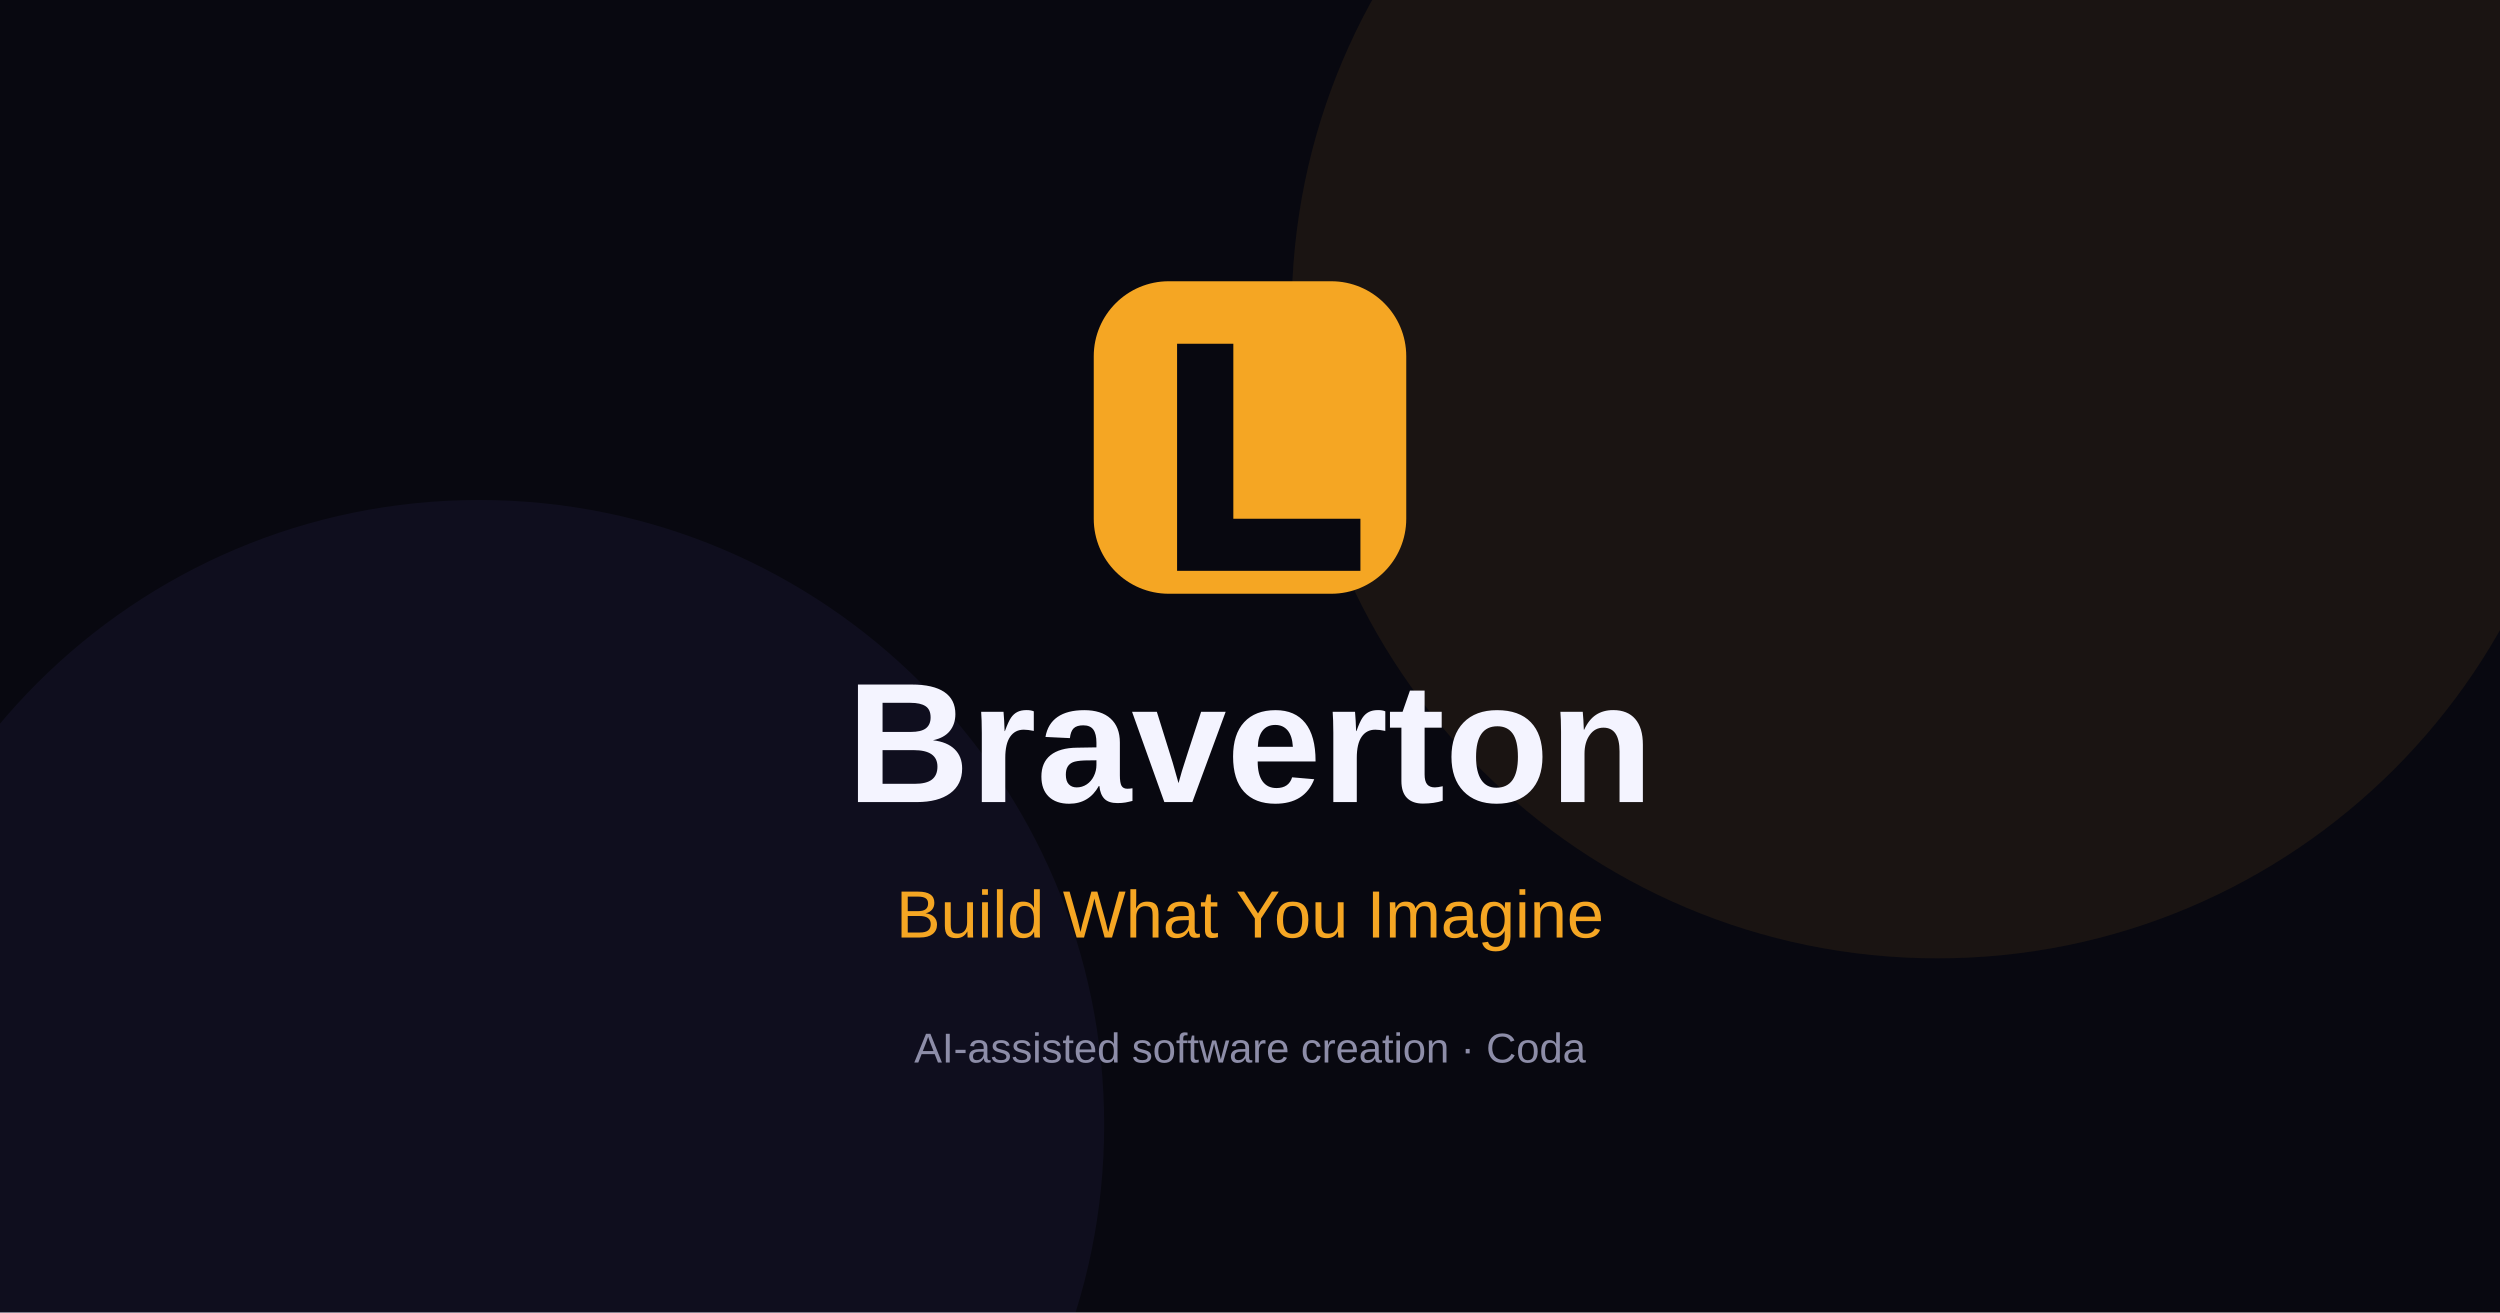
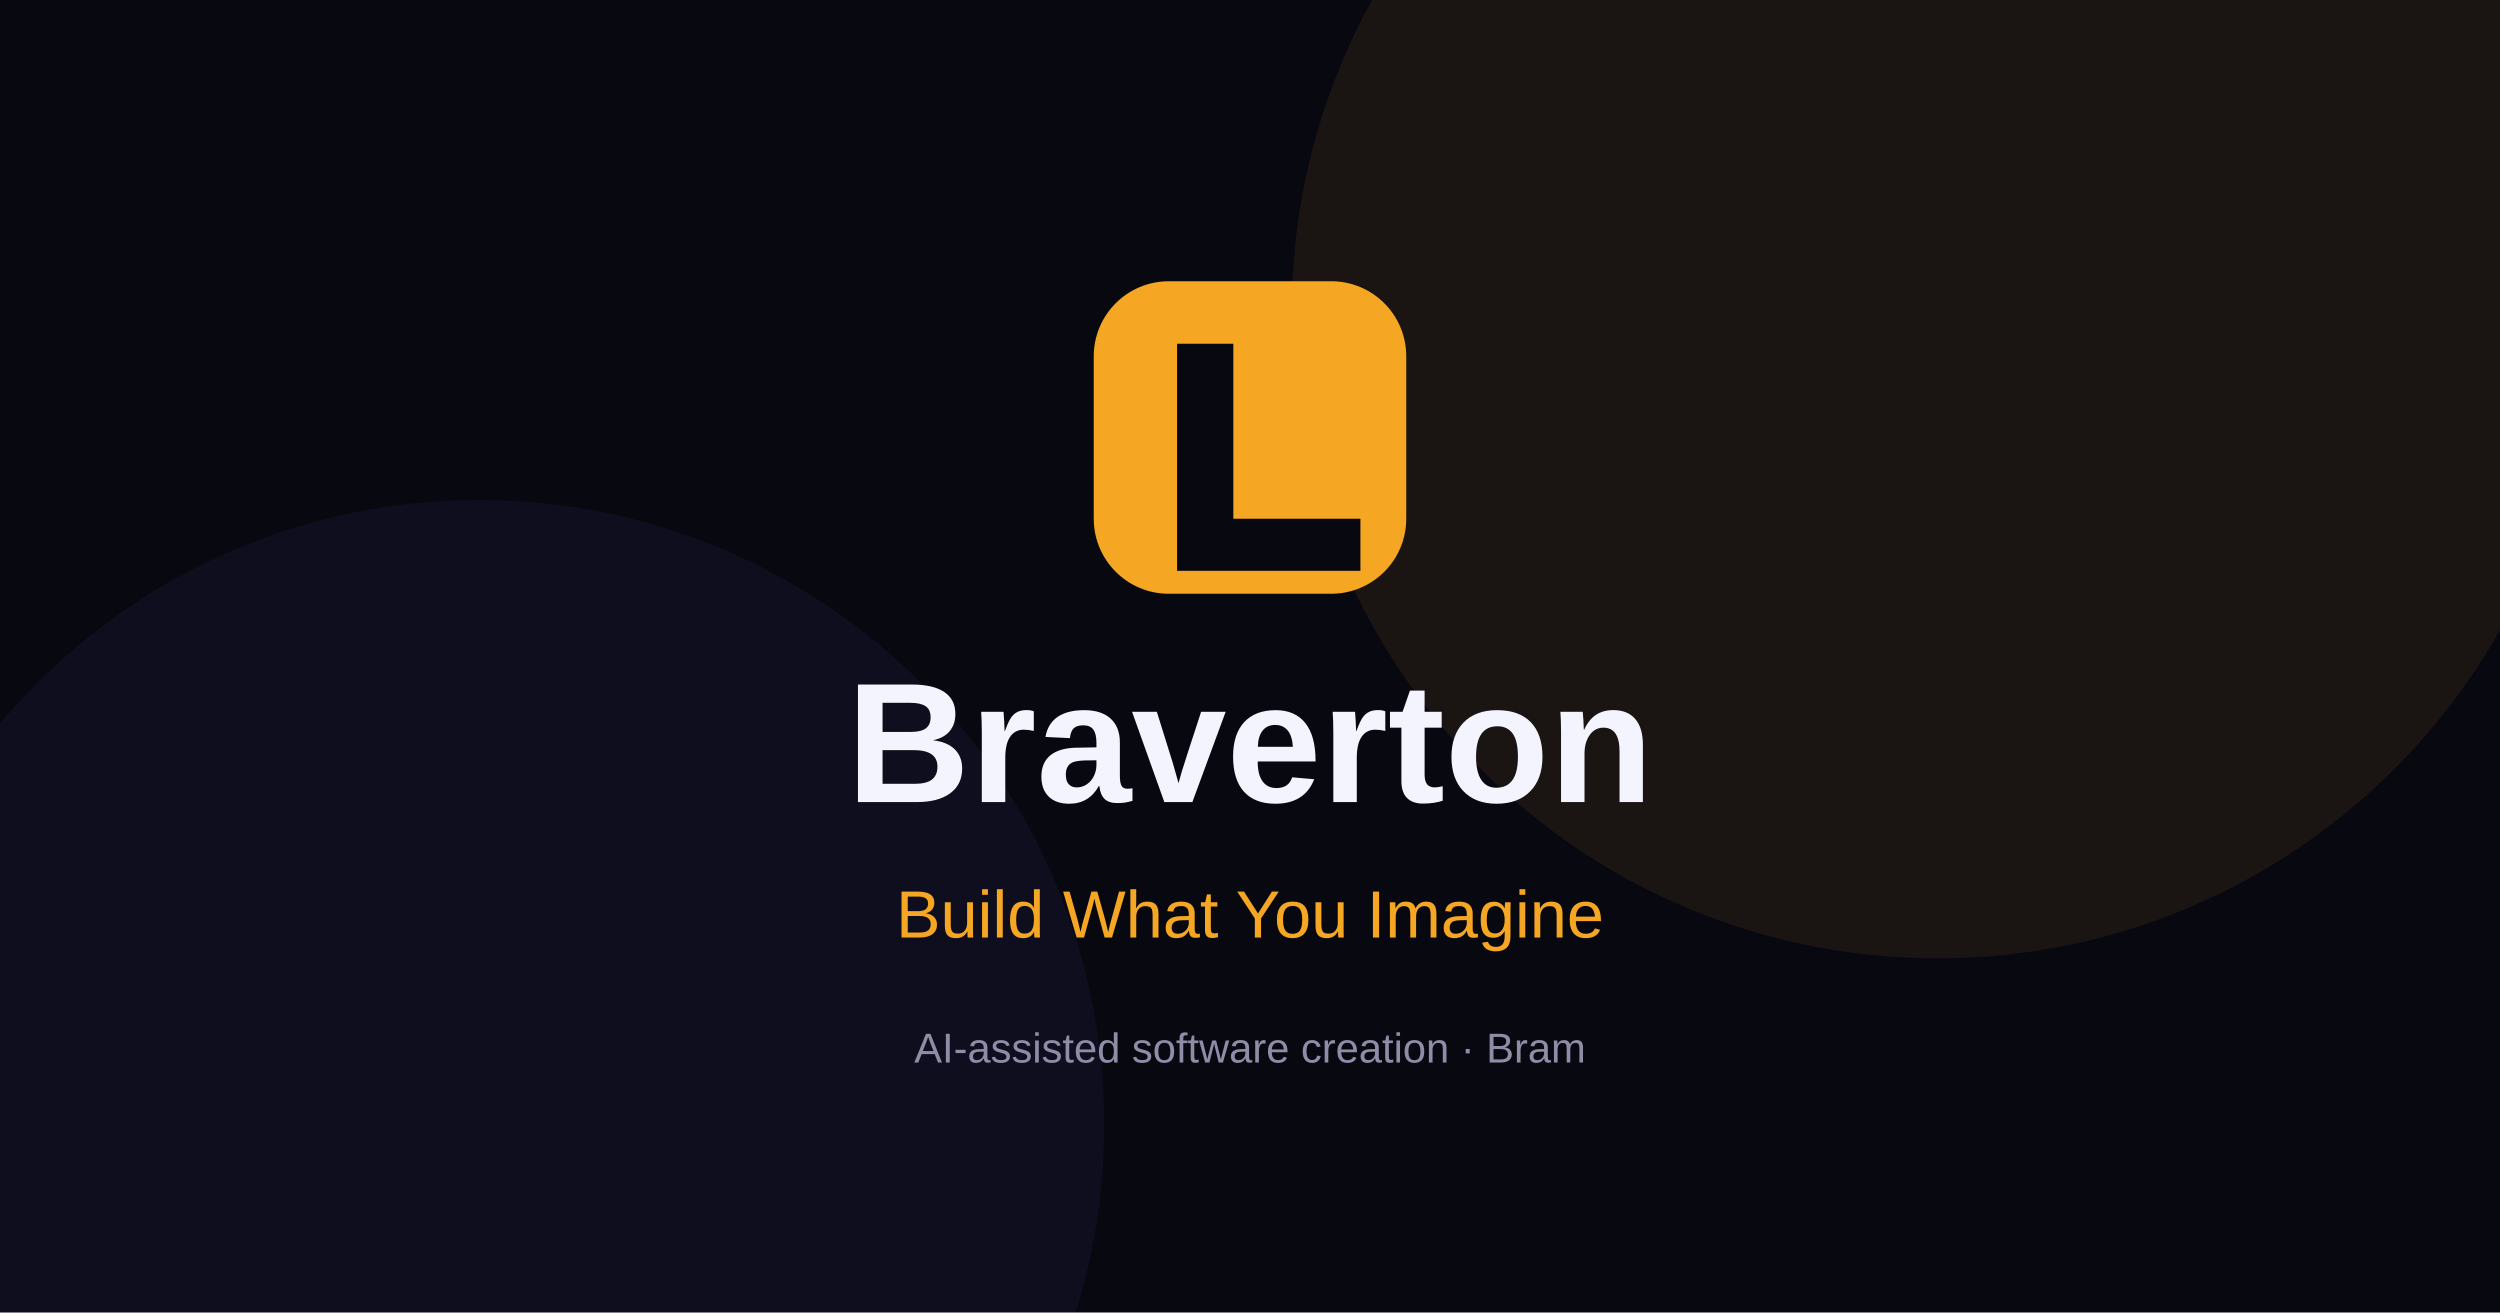
<svg xmlns="http://www.w3.org/2000/svg" width="1200" height="630" viewBox="0 0 1200 630">
  <rect width="1200" height="630" fill="#080810" />
  <circle cx="930" cy="150" r="310" fill="#f5a623" opacity=".08" />
  <circle cx="230" cy="540" r="300" fill="#7b6cff" opacity=".06" />
  <rect x="525" y="135" width="150" height="150" rx="36" fill="#f5a623" />
  <path d="M565 165h27v84h61v25H565z" fill="#080810" />
  <text x="600" y="385" text-anchor="middle" fill="#f4f4ff" font-family="Arial,sans-serif" font-size="82" font-weight="700">Braverton</text>
  <text x="600" y="450" text-anchor="middle" fill="#f5a623" font-family="Arial,sans-serif" font-size="32">Build What You Imagine</text>
-   <text x="600" y="510" text-anchor="middle" fill="#8d8da8" font-family="Arial,sans-serif" font-size="20">AI-assisted software creation · Coda</text>
+   <text x="600" y="510" text-anchor="middle" fill="#8d8da8" font-family="Arial,sans-serif" font-size="20">AI-assisted software creation · Bram</text>
</svg>
